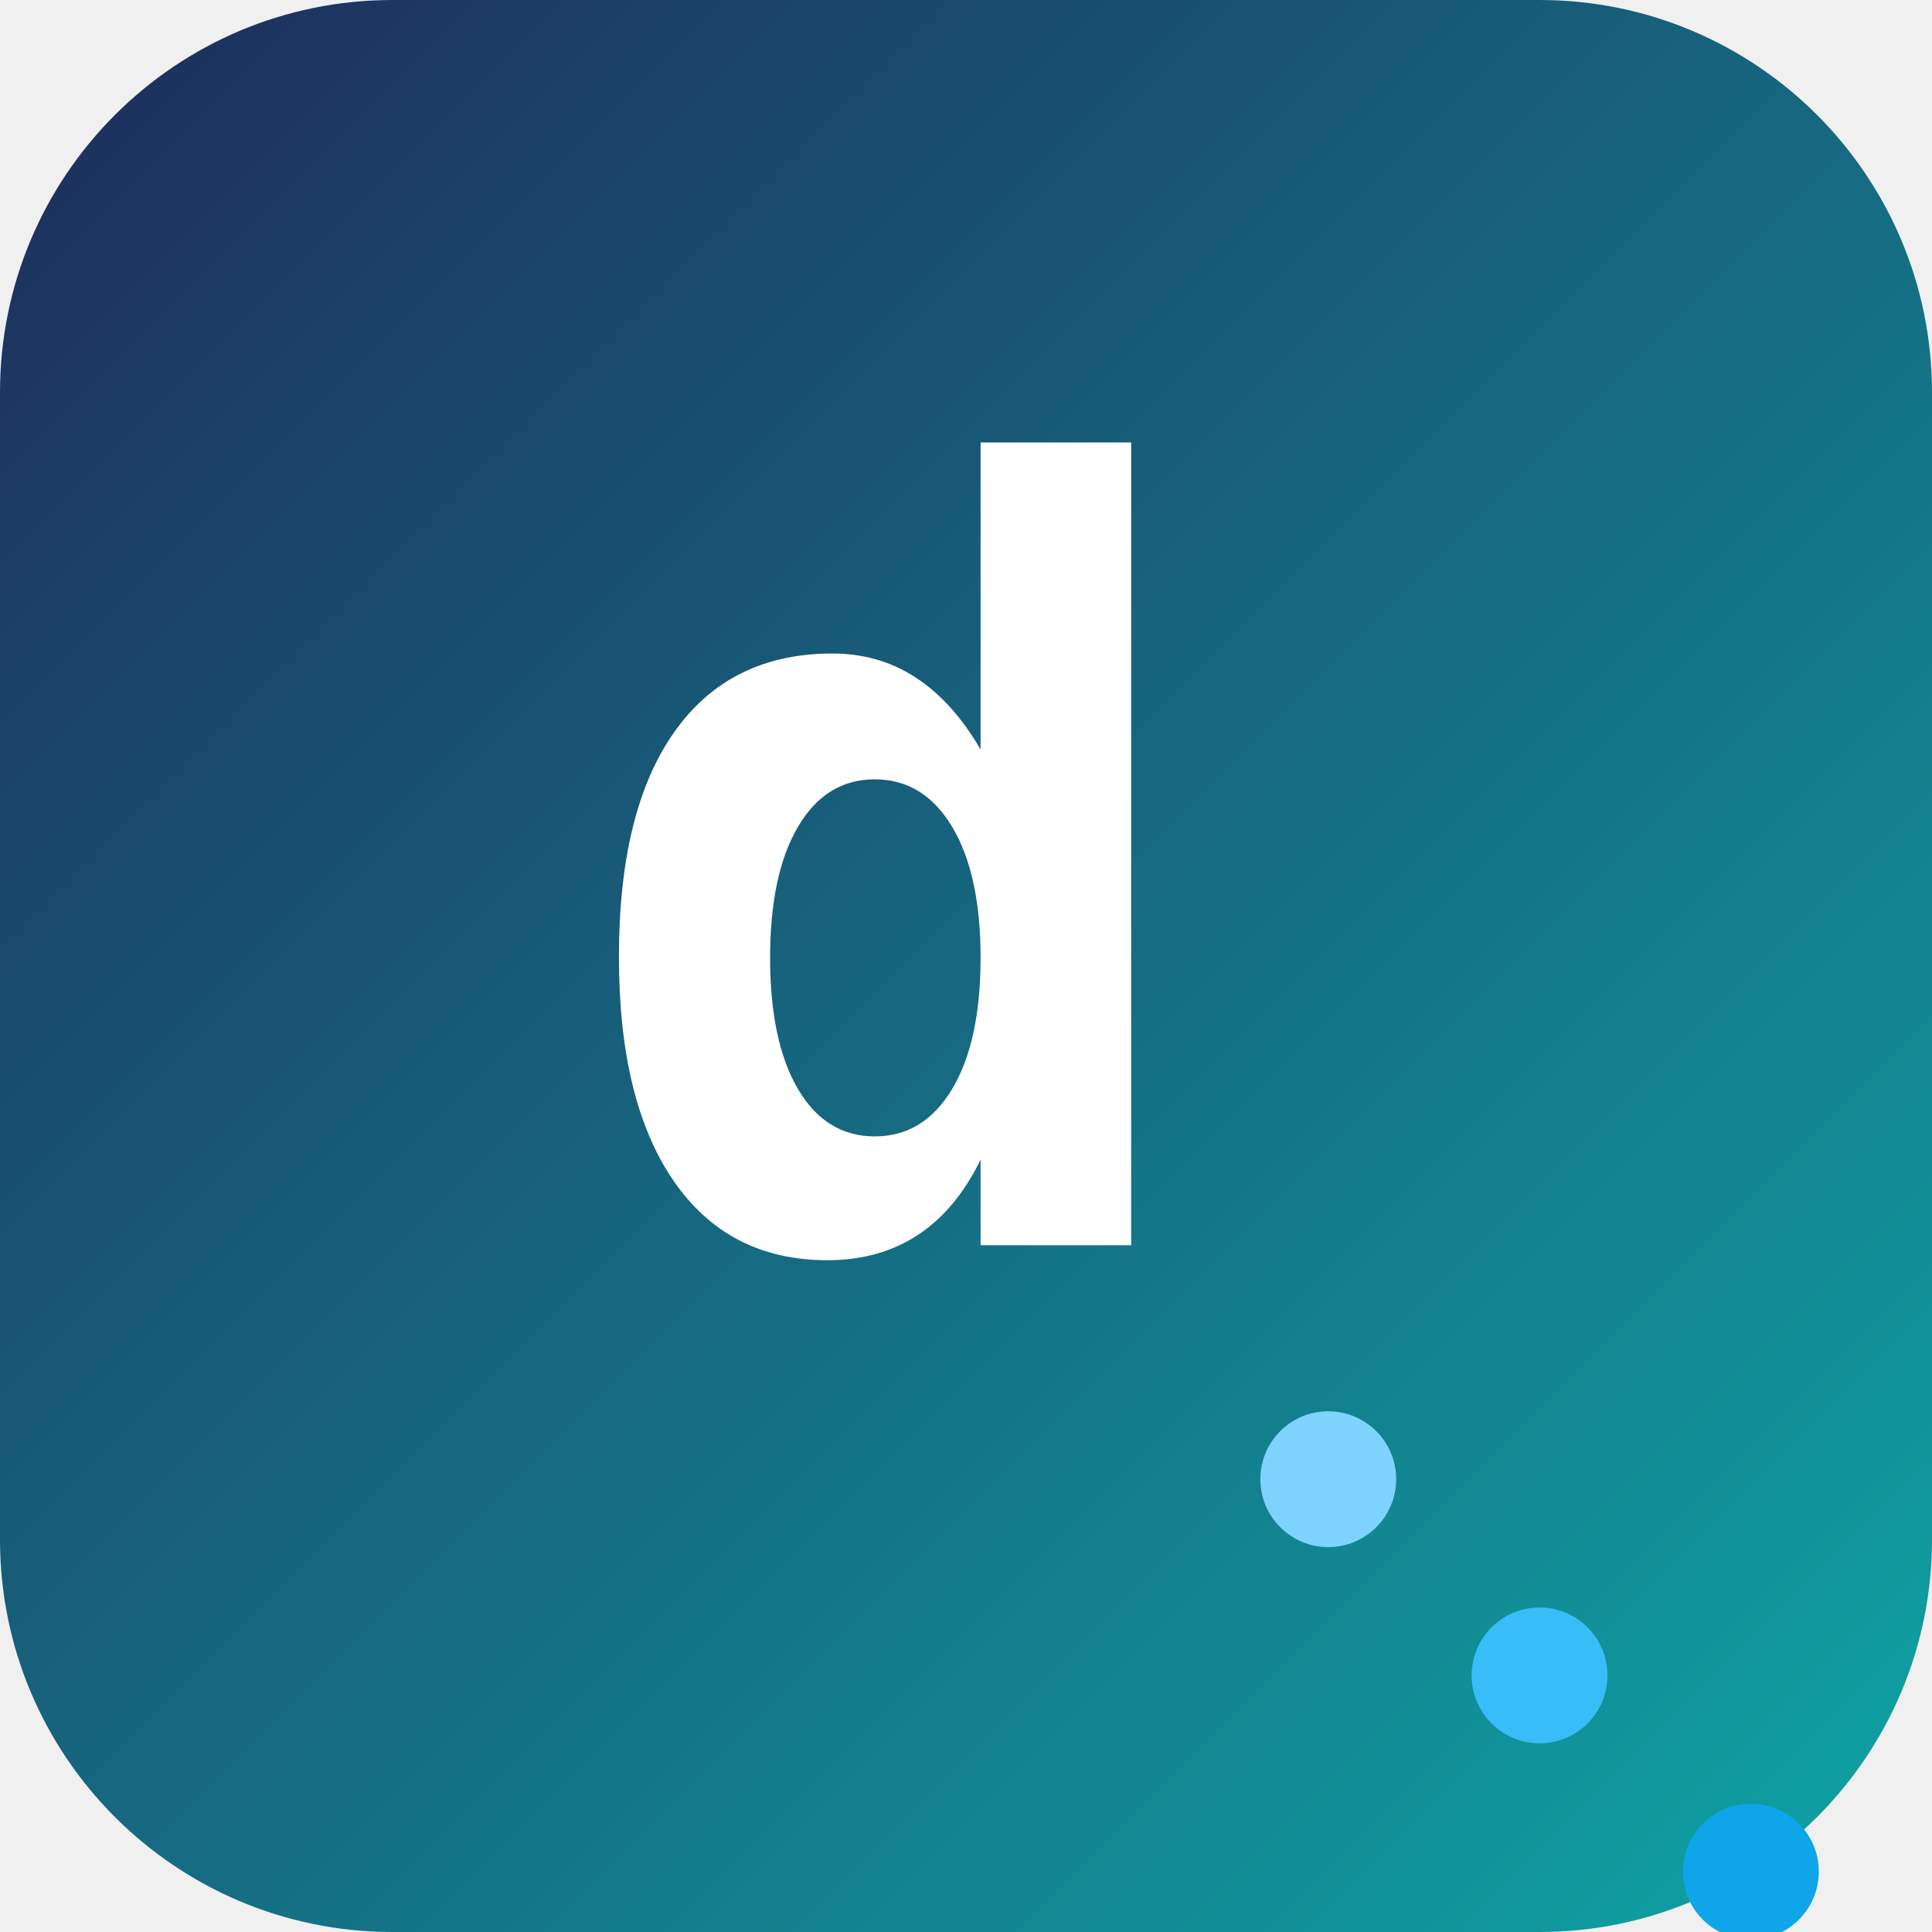
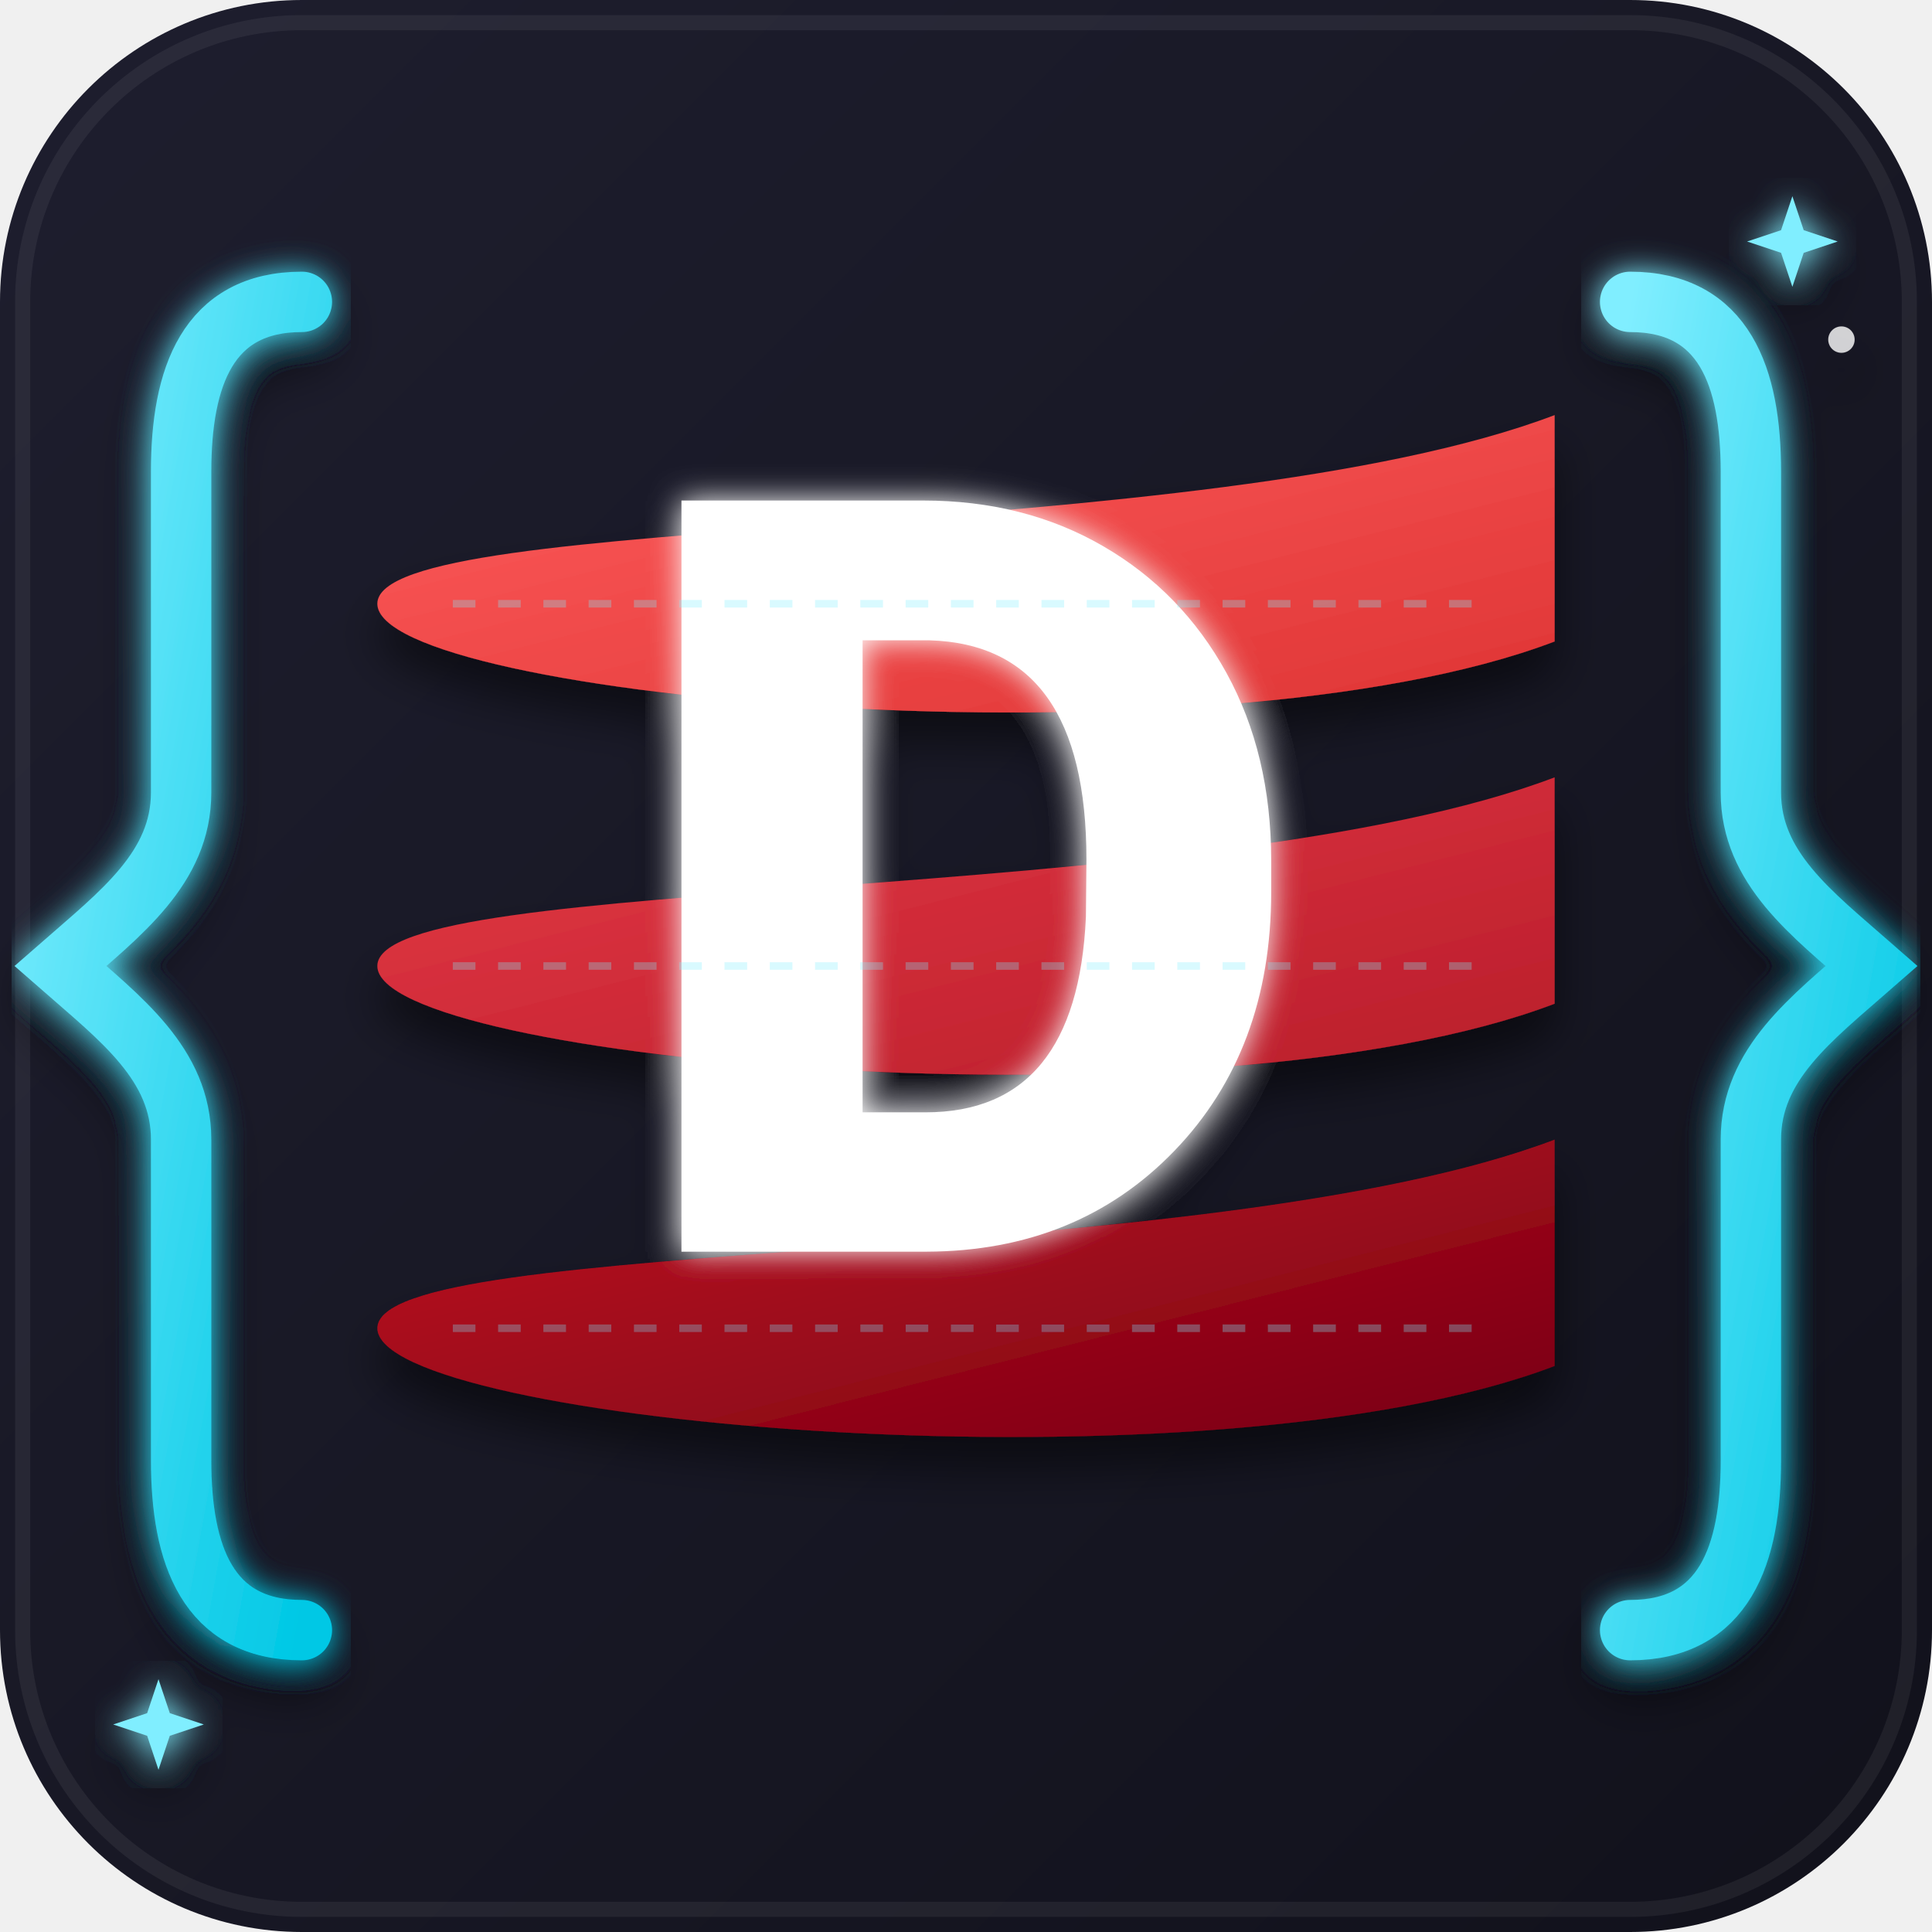
- <svg xmlns="http://www.w3.org/2000/svg" width="256" height="256">
+ <svg xmlns="http://www.w3.org/2000/svg" viewBox="0 0 512 512" width="100%" height="100%">
  <defs>
-     <linearGradient id="bg" x1="0" y1="0" x2="1" y2="1">
-       <stop offset="0" stop-color="#1e2a5a" />
-       <stop offset="1" stop-color="#0ea5a5" />
+     <linearGradient id="bgGrad" x1="0%" y1="0%" x2="100%" y2="100%">
+       <stop offset="0%" stop-color="#1E1E2E" />
+       <stop offset="50%" stop-color="#181825" />
+       <stop offset="100%" stop-color="#11111B" />
    </linearGradient>
+     <linearGradient id="scalaTop" x1="0%" y1="0%" x2="100%" y2="100%">
+       <stop offset="0%" stop-color="#FF5D5D" />
+       <stop offset="100%" stop-color="#DE3434" />
+     </linearGradient>
+     <linearGradient id="scalaMid" x1="0%" y1="0%" x2="100%" y2="100%">
+       <stop offset="0%" stop-color="#E63946" />
+       <stop offset="100%" stop-color="#B81D2A" />
+     </linearGradient>
+     <linearGradient id="scalaBot" x1="0%" y1="0%" x2="100%" y2="100%">
+       <stop offset="0%" stop-color="#C1121F" />
+       <stop offset="100%" stop-color="#780016" />
+     </linearGradient>
+     <linearGradient id="cyanAccent" x1="0%" y1="0%" x2="100%" y2="100%">
+       <stop offset="0%" stop-color="#80EEFF" />
+       <stop offset="100%" stop-color="#00C8E5" />
+     </linearGradient>
+     <filter id="dropShadow" x="-10%" y="-10%" width="130%" height="130%">
+       <feDropShadow dx="0" dy="8" stdDeviation="6" flood-color="#000000" flood-opacity="0.5" />
+     </filter>
+     <filter id="glow" x="-20%" y="-20%" width="140%" height="140%">
+       <feGaussianBlur stdDeviation="4" result="blur" />
+       <feComposite in="SourceGraphic" in2="blur" operator="over" />
+     </filter>
  </defs>
-   <rect width="256" height="256" rx="52" fill="url(#bg)" />
-   <text x="118" y="165" font-family="ui-monospace,Menlo,monospace" font-size="140" font-weight="700" fill="#ffffff" text-anchor="middle">d</text>
-   <circle cx="176" cy="196" r="9" fill="#7dd3fc" />
-   <circle cx="204" cy="222" r="9" fill="#38bdf8" />
-   <circle cx="232" cy="248" r="9" fill="#0ea5e9" />
+   <rect width="512" height="512" rx="80" fill="url(#bgGrad)" />
+   <rect x="6" y="6" width="500" height="500" rx="74" fill="none" stroke="#FFFFFF" stroke-opacity="0.06" stroke-width="4" />
+   <g filter="url(#dropShadow)">
+     <path d="M 100 352               C 100 327, 320 337, 412 302               L 412 362               C 320 397, 100 377, 100 352 Z" fill="url(#scalaBot)" />
+     <path d="M 100 256               C 100 231, 320 241, 412 206               L 412 266               C 320 301, 100 281, 100 256 Z" fill="url(#scalaMid)" />
+     <path d="M 100 160               C 100 135, 320 145, 412 110               L 412 170               C 320 205, 100 185, 100 160 Z" fill="url(#scalaTop)" />
+     <text x="256" y="236" font-family="system-ui, -apple-system, 'Segoe UI', Roboto, Helvetica, Arial, sans-serif" font-weight="900" font-size="280" fill="#FFFFFF" text-anchor="middle" dominant-baseline="central" filter="url(#glow)">D</text>
+     <path d="M 80 80               C 55 80, 48 100, 48 125               L 48 210               C 48 230, 32 242, 16 256               C 32 270, 48 282, 48 302               L 48 387               C 48 412, 55 432, 80 432" fill="none" stroke="url(#cyanAccent)" stroke-width="16" stroke-linecap="round" filter="url(#glow)" />
+     <path d="M 432 80               C 457 80, 464 100, 464 125               L 464 210               C 464 230, 480 242, 496 256               C 480 270, 464 282, 464 302               L 464 387               C 464 412, 457 432, 432 432" fill="none" stroke="url(#cyanAccent)" stroke-width="16" stroke-linecap="round" filter="url(#glow)" />
+     <g stroke="#80EEFF" stroke-opacity="0.3" stroke-width="2" stroke-dasharray="6 6">
+       <line x1="120" y1="160" x2="392" y2="160" />
+       <line x1="120" y1="256" x2="392" y2="256" />
+       <line x1="120" y1="352" x2="392" y2="352" />
+     </g>
+     <path d="M 475 52 L 478 61 L 487 64 L 478 67 L 475 76 L 472 67 L 463 64 L 472 61 Z" fill="#80EEFF" filter="url(#glow)" />
+     <path d="M 42 445 L 45 454 L 54 457 L 45 460 L 42 469 L 39 460 L 30 457 L 39 454 Z" fill="#80EEFF" filter="url(#glow)" />
+     <circle cx="488" cy="90" r="3.5" fill="#FFFFFF" opacity="0.8" />
+   </g>
</svg>
